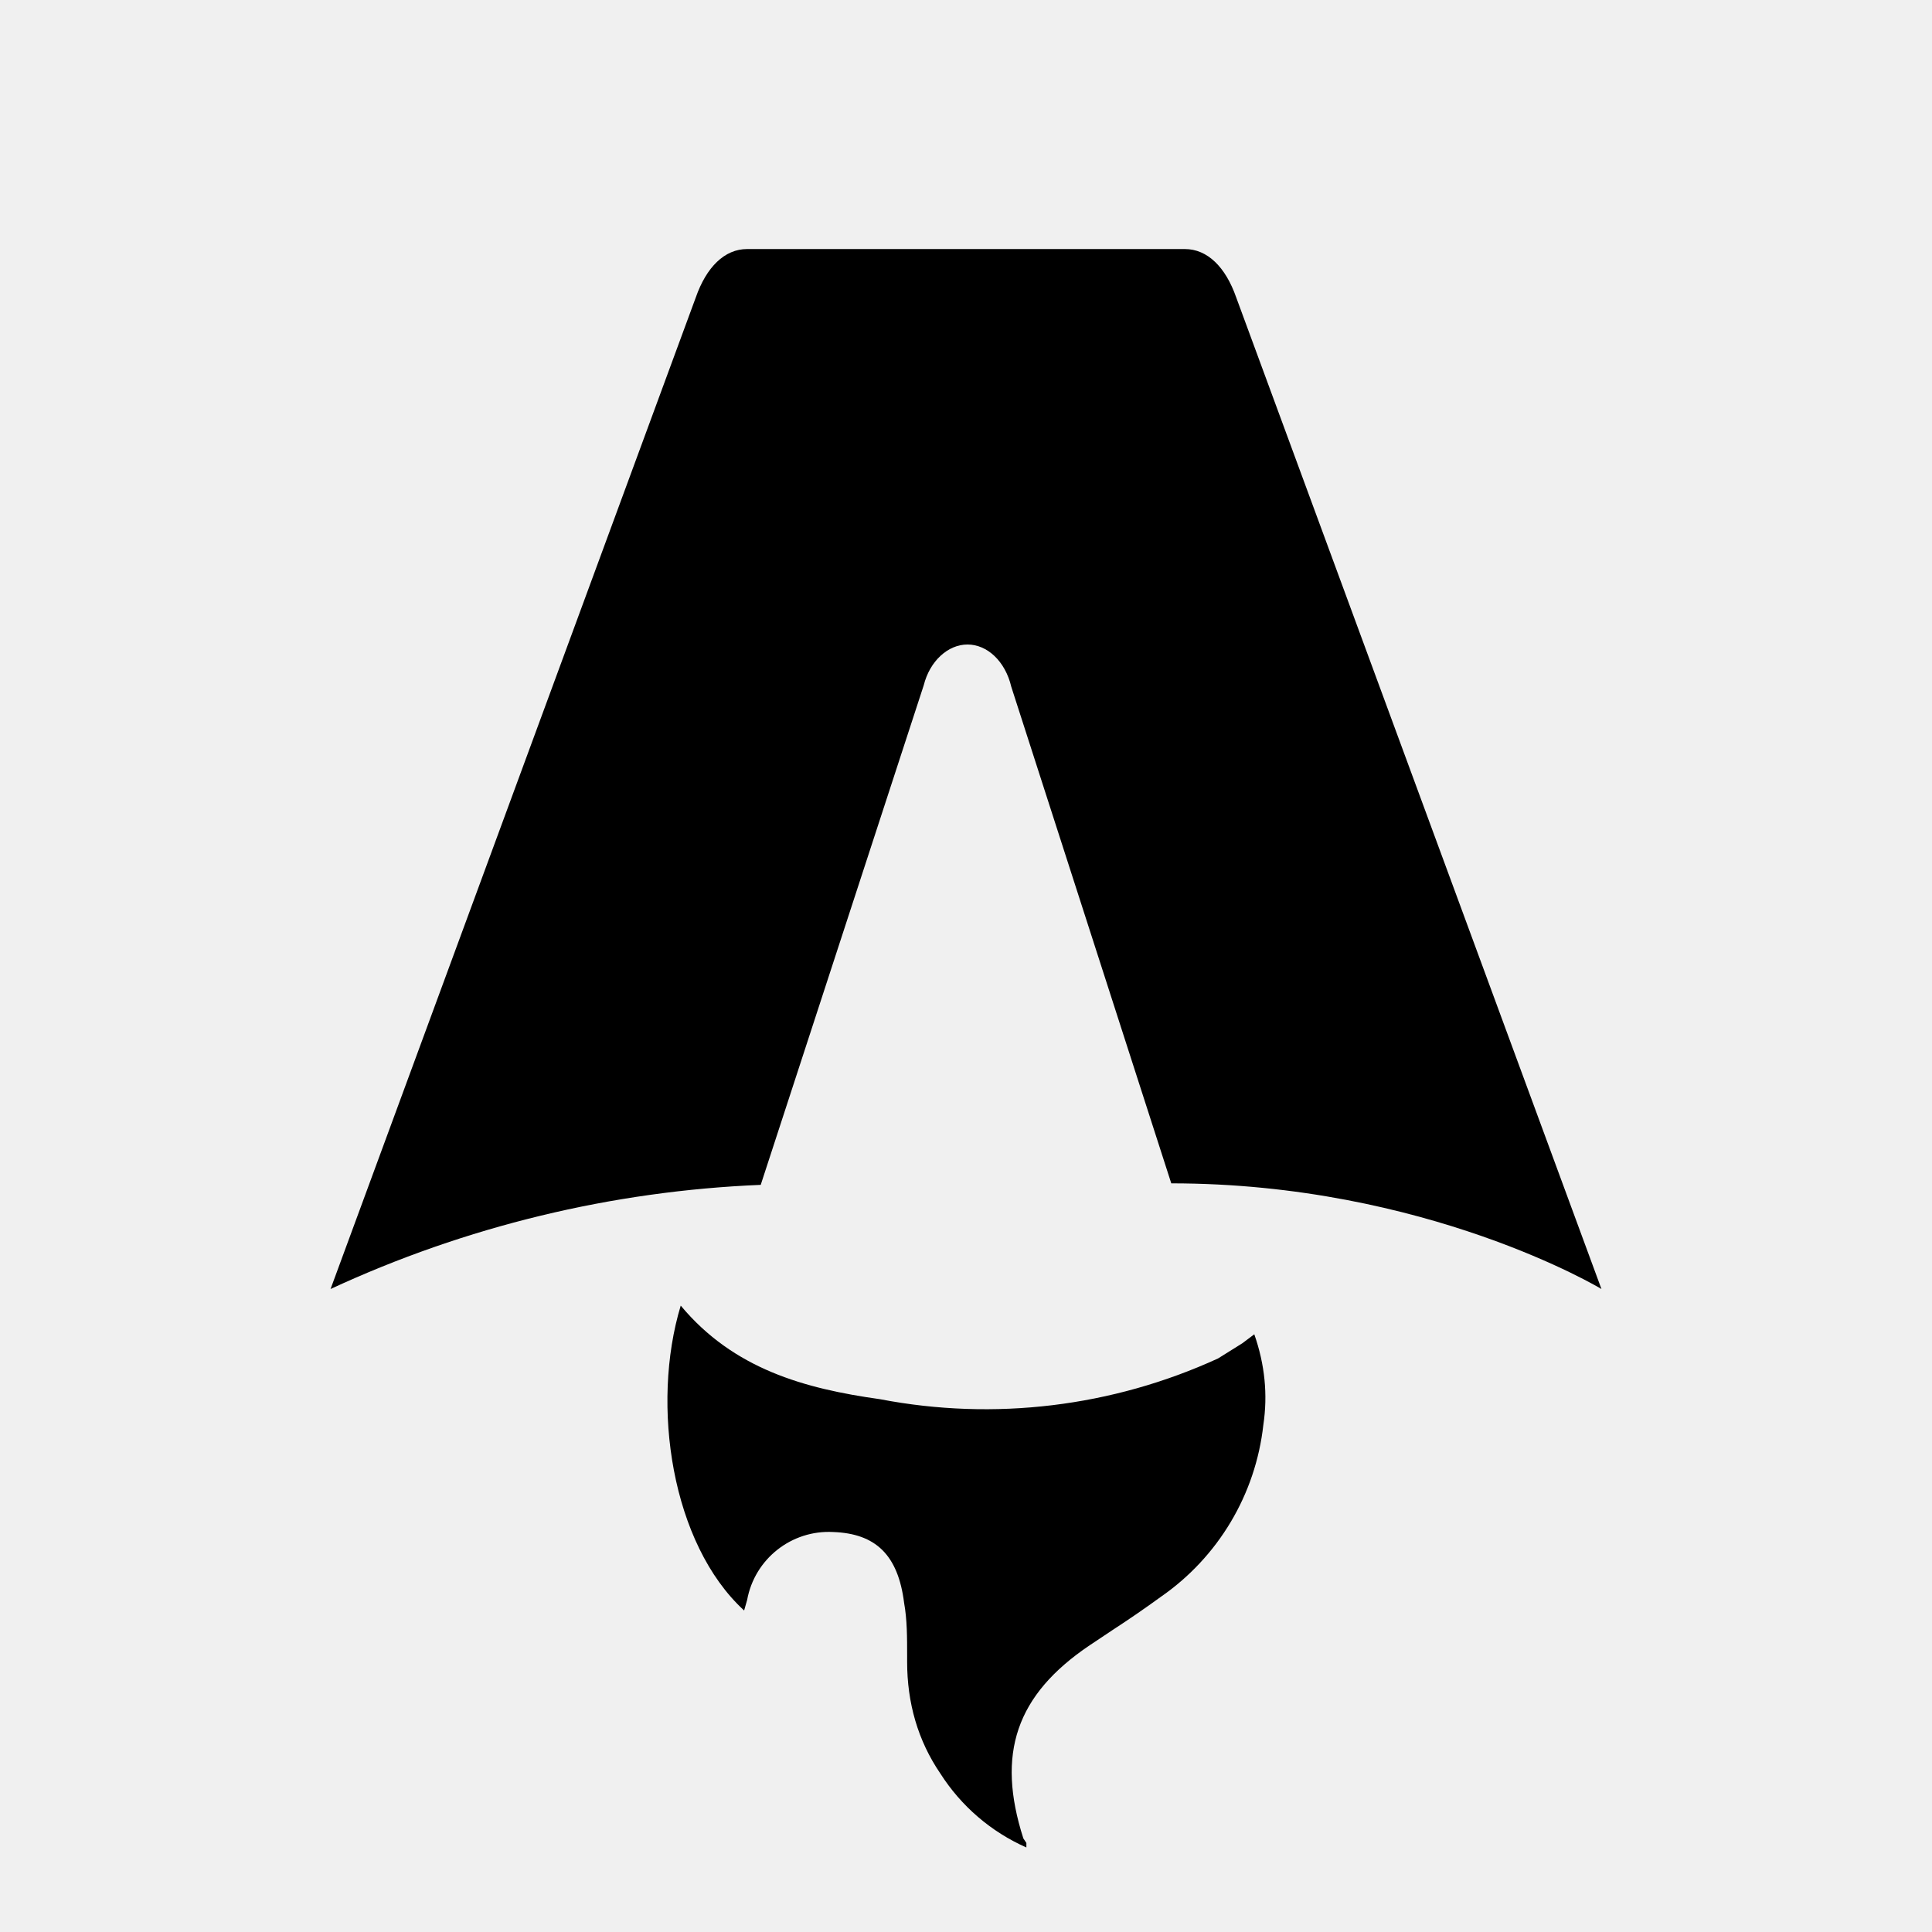
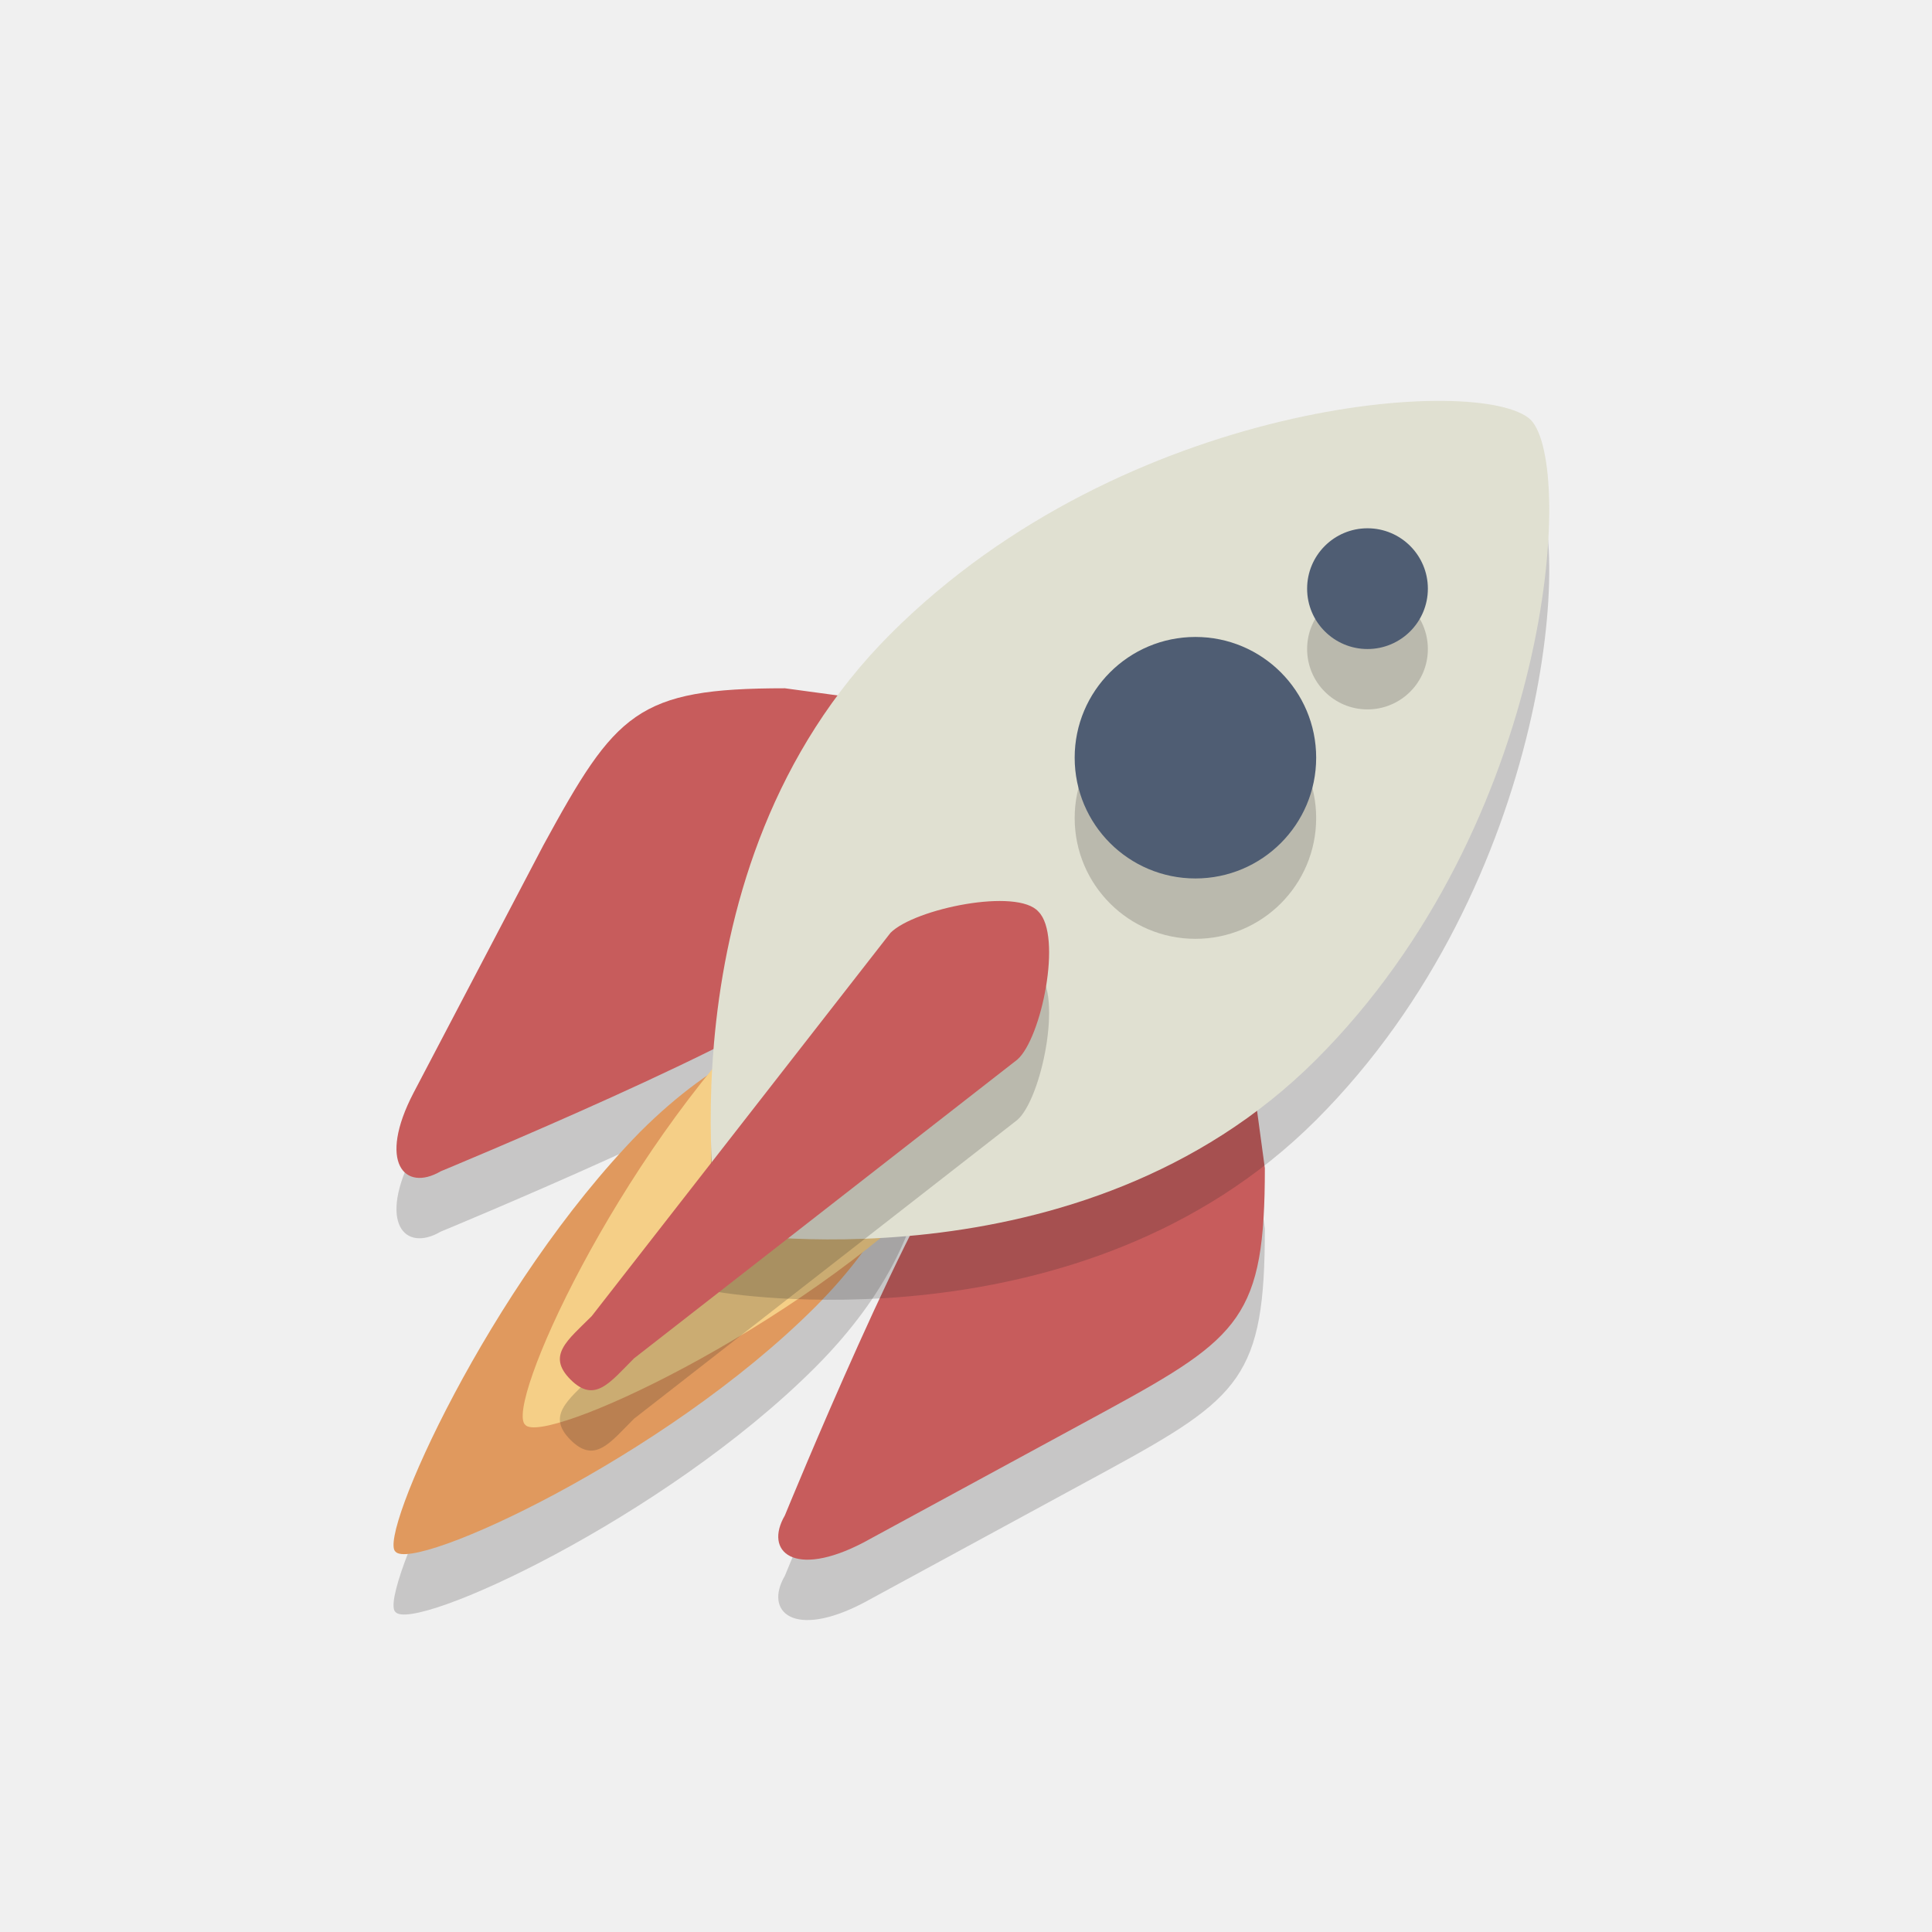
- <svg xmlns="http://www.w3.org/2000/svg" fill="none" viewBox="0 0 128 128">
-   <path d="M50.4 78.5a75.1 75.1 0 0 0-28.5 6.9l24.2-65.7c.7-2 1.9-3.2 3.4-3.2h29c1.5 0 2.7 1.2 3.4 3.2l24.2 65.7s-11.6-7-28.5-7L67 45.5c-.4-1.7-1.6-2.8-2.9-2.8-1.3 0-2.5 1.1-2.9 2.7L50.4 78.5Zm-1.1 28.2Zm-4.2-20.2c-2 6.6-.6 15.8 4.2 20.2a17.5 17.5 0 0 1 .2-.7 5.5 5.5 0 0 1 5.7-4.5c2.8.1 4.3 1.5 4.7 4.7.2 1.1.2 2.3.2 3.5v.4c0 2.7.7 5.2 2.2 7.4a13 13 0 0 0 5.7 4.9v-.3l-.2-.3c-1.8-5.6-.5-9.5 4.4-12.8l1.5-1a73 73 0 0 0 3.2-2.2 16 16 0 0 0 6.8-11.4c.3-2 .1-4-.6-6l-.8.6-1.6 1a37 37 0 0 1-22.4 2.7c-5-.7-9.7-2-13.2-6.2Z" />
-   <style>
-         path { fill: #000; }
-         @media (prefers-color-scheme: dark) {
-             path { fill: #FFF; }
-         }
-     </style>
+ <svg xmlns="http://www.w3.org/2000/svg" version="1.1" x="0px" y="0px" viewBox="0 0 64 64" style="enable-background:new 0 0 64 64;" xml:space="preserve">
+   <style type="text/css">
+ 	.st0{fill:#4F5D73;}
+ 	.st1{opacity:0.2;}
+ 	.st2{fill:#231F20;}
+ 	.st3{fill:#C75C5C;}
+ 	.st4{fill:#E0995E;}
+ 	.st5{fill:#F5CF87;}
+ 	.st6{fill:#E0E0D1;}
+ </style>
+   <g id="Layer_1">
+     <g class="st1">
+       <path class="st2" d="M32.1,39.7C30.5,41.2,26,52.2,26,52.2c-0.7,1.2,0.3,2.1,2.6,0.9l8.1-4.4c4.4-2.4,5.2-3.1,5.2-8l-0.8-5.9    c-0.3-2-1.8-2.4-3.3-0.8L32.1,39.7z" />
+     </g>
+     <g class="st1">
+       <path class="st2" d="M27.1,34.7c-1.6,1.6-12.5,6.1-12.5,6.1c-1.2,0.7-2.1-0.3-0.9-2.6L18,30c2.4-4.4,3.1-5.2,8-5.2l5.9,0.8    c2,0.3,2.4,1.8,0.8,3.3L27.1,34.7z" />
+     </g>
+     <g>
+       <path class="st3" d="M32.1,37.7C30.5,39.2,26,50.2,26,50.2c-0.7,1.2,0.3,2.1,2.6,0.9l8.1-4.4c4.4-2.4,5.2-3.1,5.2-8l-0.8-5.9    c-0.3-2-1.8-2.4-3.3-0.8L32.1,37.7z" />
+     </g>
+     <g>
+       <path class="st3" d="M27.1,32.7c-1.6,1.6-12.5,6.1-12.5,6.1c-1.2,0.7-2.1-0.3-0.9-2.6L18,28c2.4-4.4,3.1-5.2,8-5.2l5.9,0.8    c2,0.3,2.4,1.8,0.8,3.3L27.1,32.7z" />
+     </g>
+     <g class="st1">
+       <path class="st2" d="M21.2,39.5c5.1-5.1,9.3-3.5,9.3-3.5s1.5,4.3-3.5,9.3s-13.3,8.8-13.9,8.1C12.5,52.9,16.2,44.6,21.2,39.5z" />
+     </g>
+     <g>
+       <path class="st4" d="M21.2,37.5c5.1-5.1,9.3-3.5,9.3-3.5s1.5,4.3-3.5,9.3s-13.3,8.8-13.9,8.1C12.5,50.9,16.2,42.6,21.2,37.5z" />
+     </g>
+     <g>
+       <path class="st5" d="M25.5,33.3c5.1-5.1,9.3-3.5,9.3-3.5s1.5,4.3-3.5,9.3S18,47.9,17.4,47.2C16.7,46.6,20.4,38.4,25.5,33.3z" />
+     </g>
+     <g class="st1">
+       <path class="st2" d="M43.6,37.1c-7.8,7.8-19.8,5.7-19.8,5.7s-2.1-12,5.7-19.8s19.6-8.6,21.2-7.1C52.2,17.4,51.4,29.3,43.6,37.1z" />
+     </g>
+     <g>
+       <path class="st6" d="M43.6,35.1c-7.8,7.8-19.8,5.7-19.8,5.7s-2.1-12,5.7-19.8s19.6-8.6,21.2-7.1C52.2,15.4,51.4,27.3,43.6,35.1z" />
+     </g>
+     <g class="st1">
+       <path class="st2" d="M21,47c-0.8,0.8-1.3,1.5-2.1,0.7l0,0c-0.8-0.8-0.1-1.3,0.7-2.1l9.9-12.7c0.8-0.8,4.2-1.5,4.9-0.7l0,0    c0.8,0.8,0.1,4.2-0.7,4.9L21,47z" />
+     </g>
+     <g>
+       <path class="st3" d="M21,45c-0.8,0.8-1.3,1.5-2.1,0.7l0,0c-0.8-0.8-0.1-1.3,0.7-2.1l9.9-12.7c0.8-0.8,4.2-1.5,4.9-0.7l0,0    c0.8,0.8,0.1,4.2-0.7,4.9L21,45z" />
+     </g>
+     <g class="st1">
+       <circle class="st2" cx="39.6" cy="27.1" r="4" />
+     </g>
+     <g class="st1">
+       <circle class="st2" cx="45.3" cy="21.5" r="2" />
+     </g>
+     <g>
+       <circle class="st0" cx="39.6" cy="25.1" r="4" />
+     </g>
+     <g>
+       <circle class="st0" cx="45.3" cy="19.5" r="2" />
+     </g>
+   </g>
+   <g id="Layer_2">
+ </g>
</svg>
